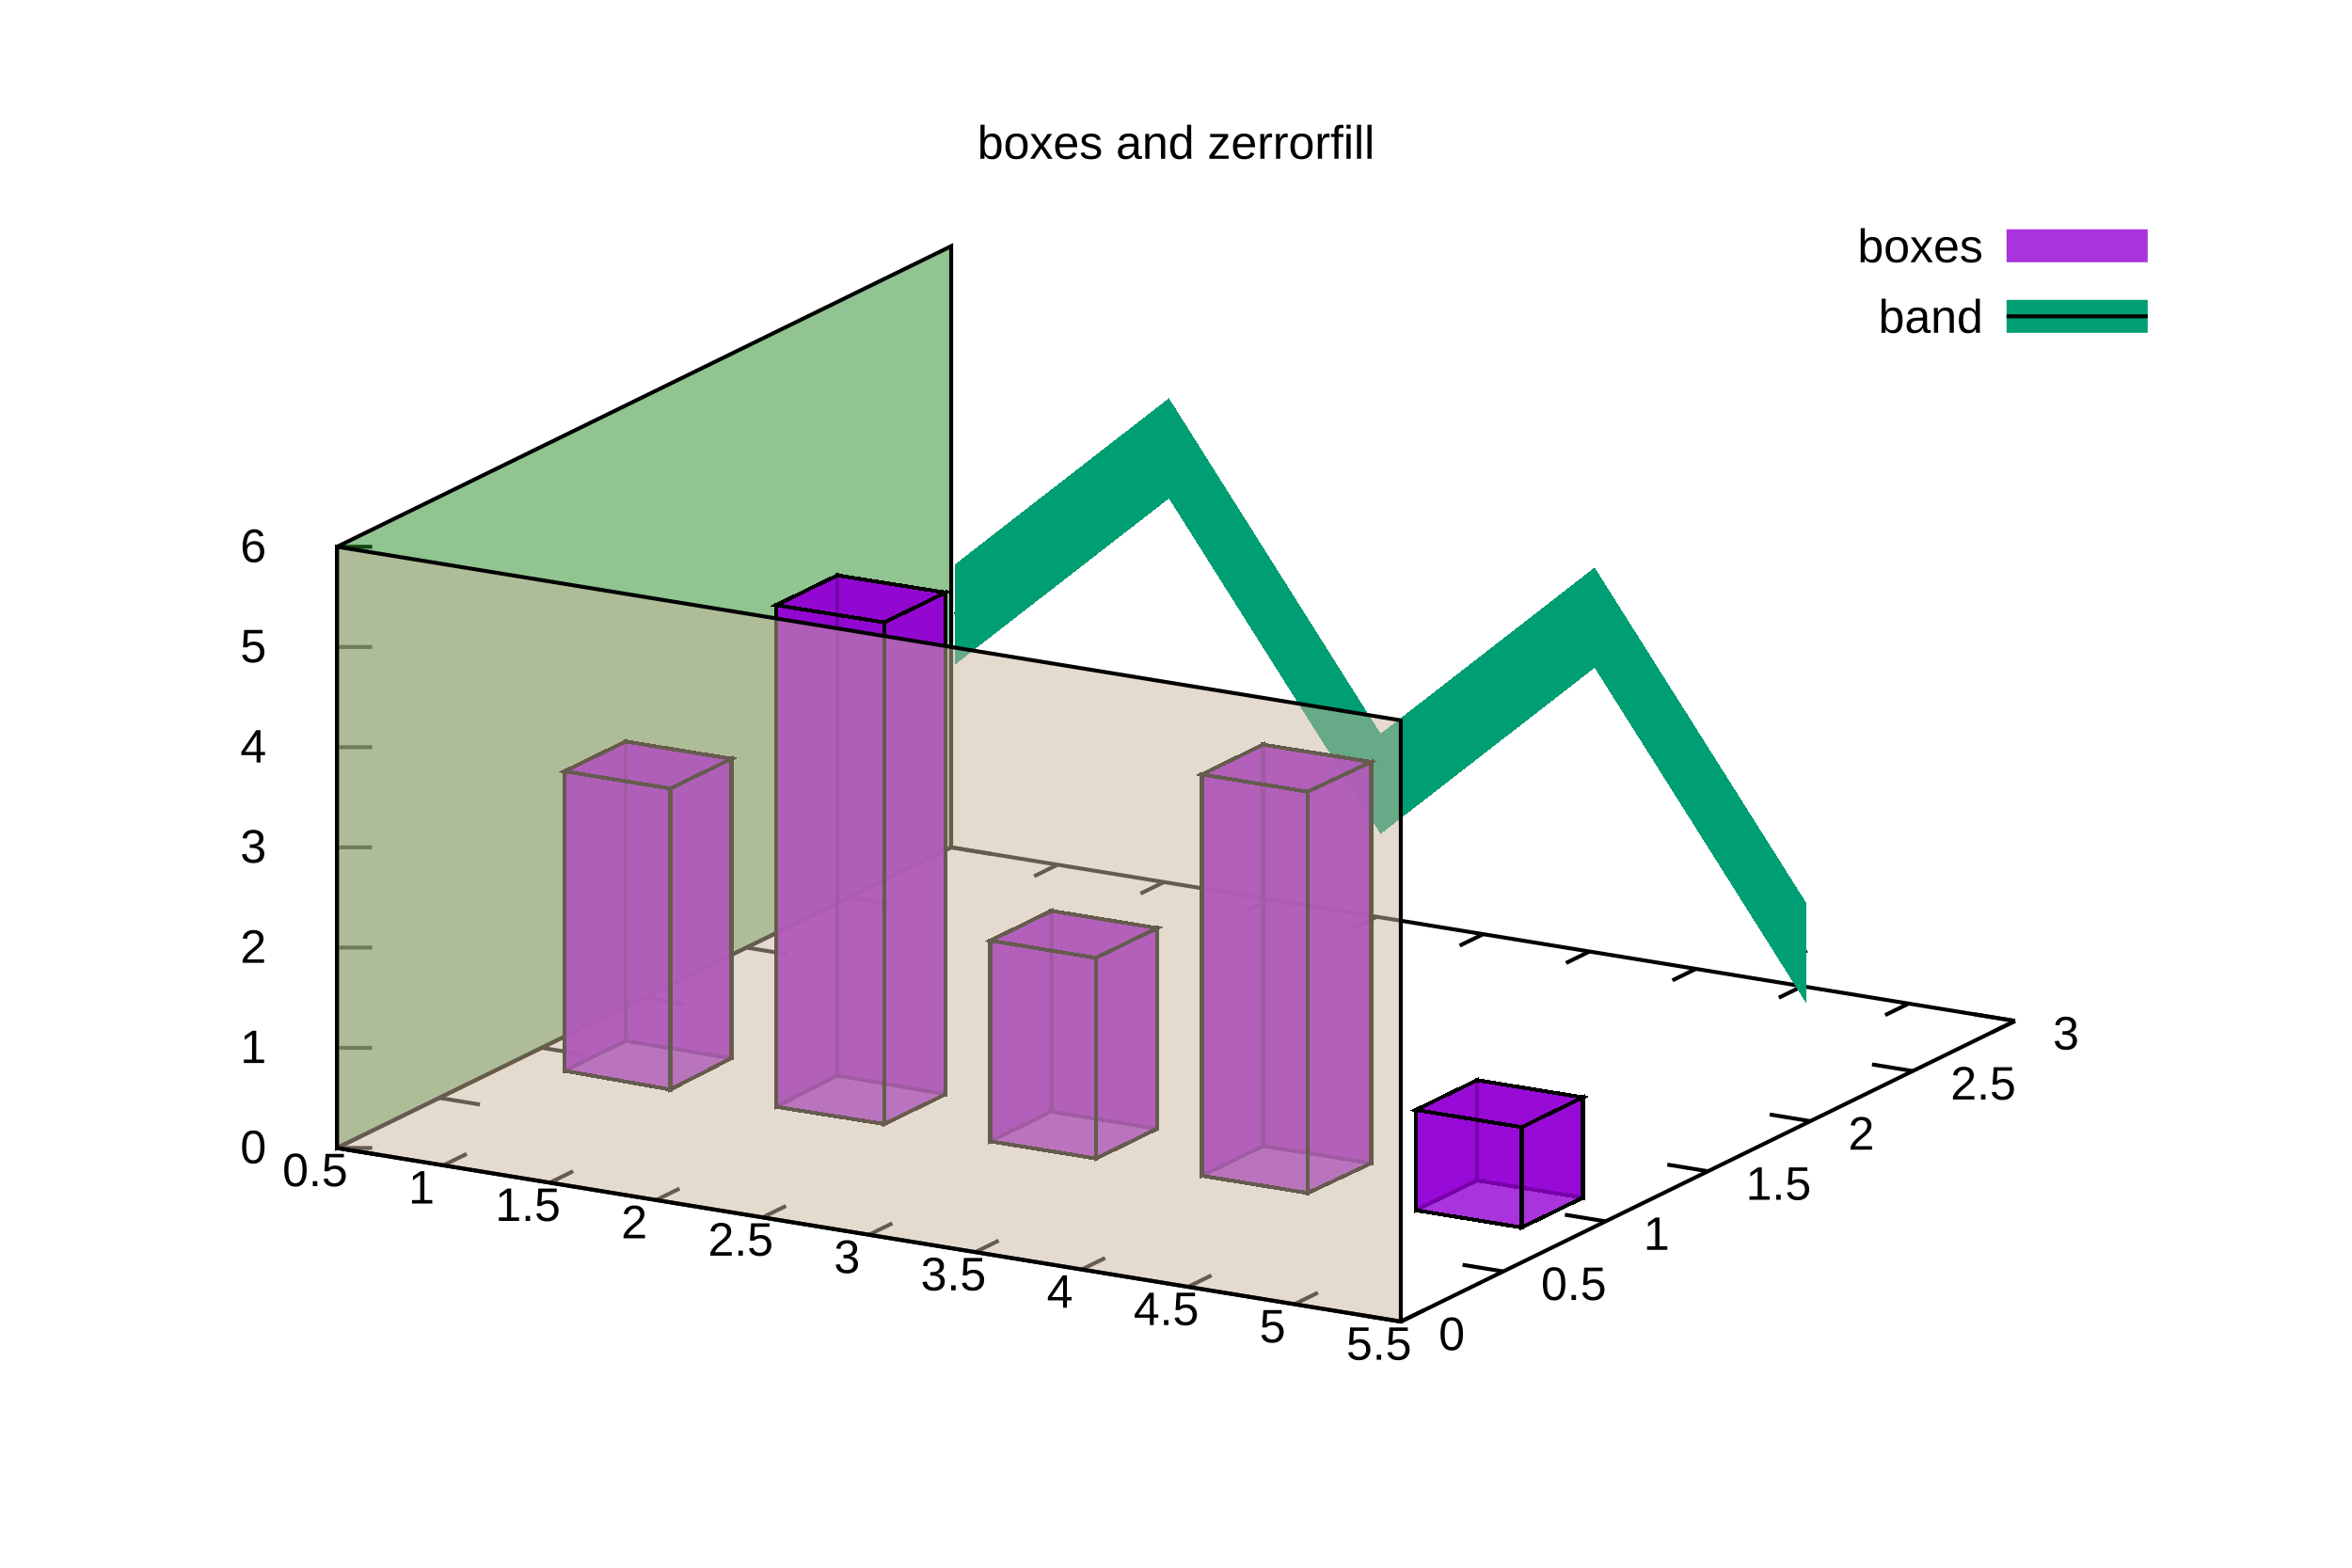
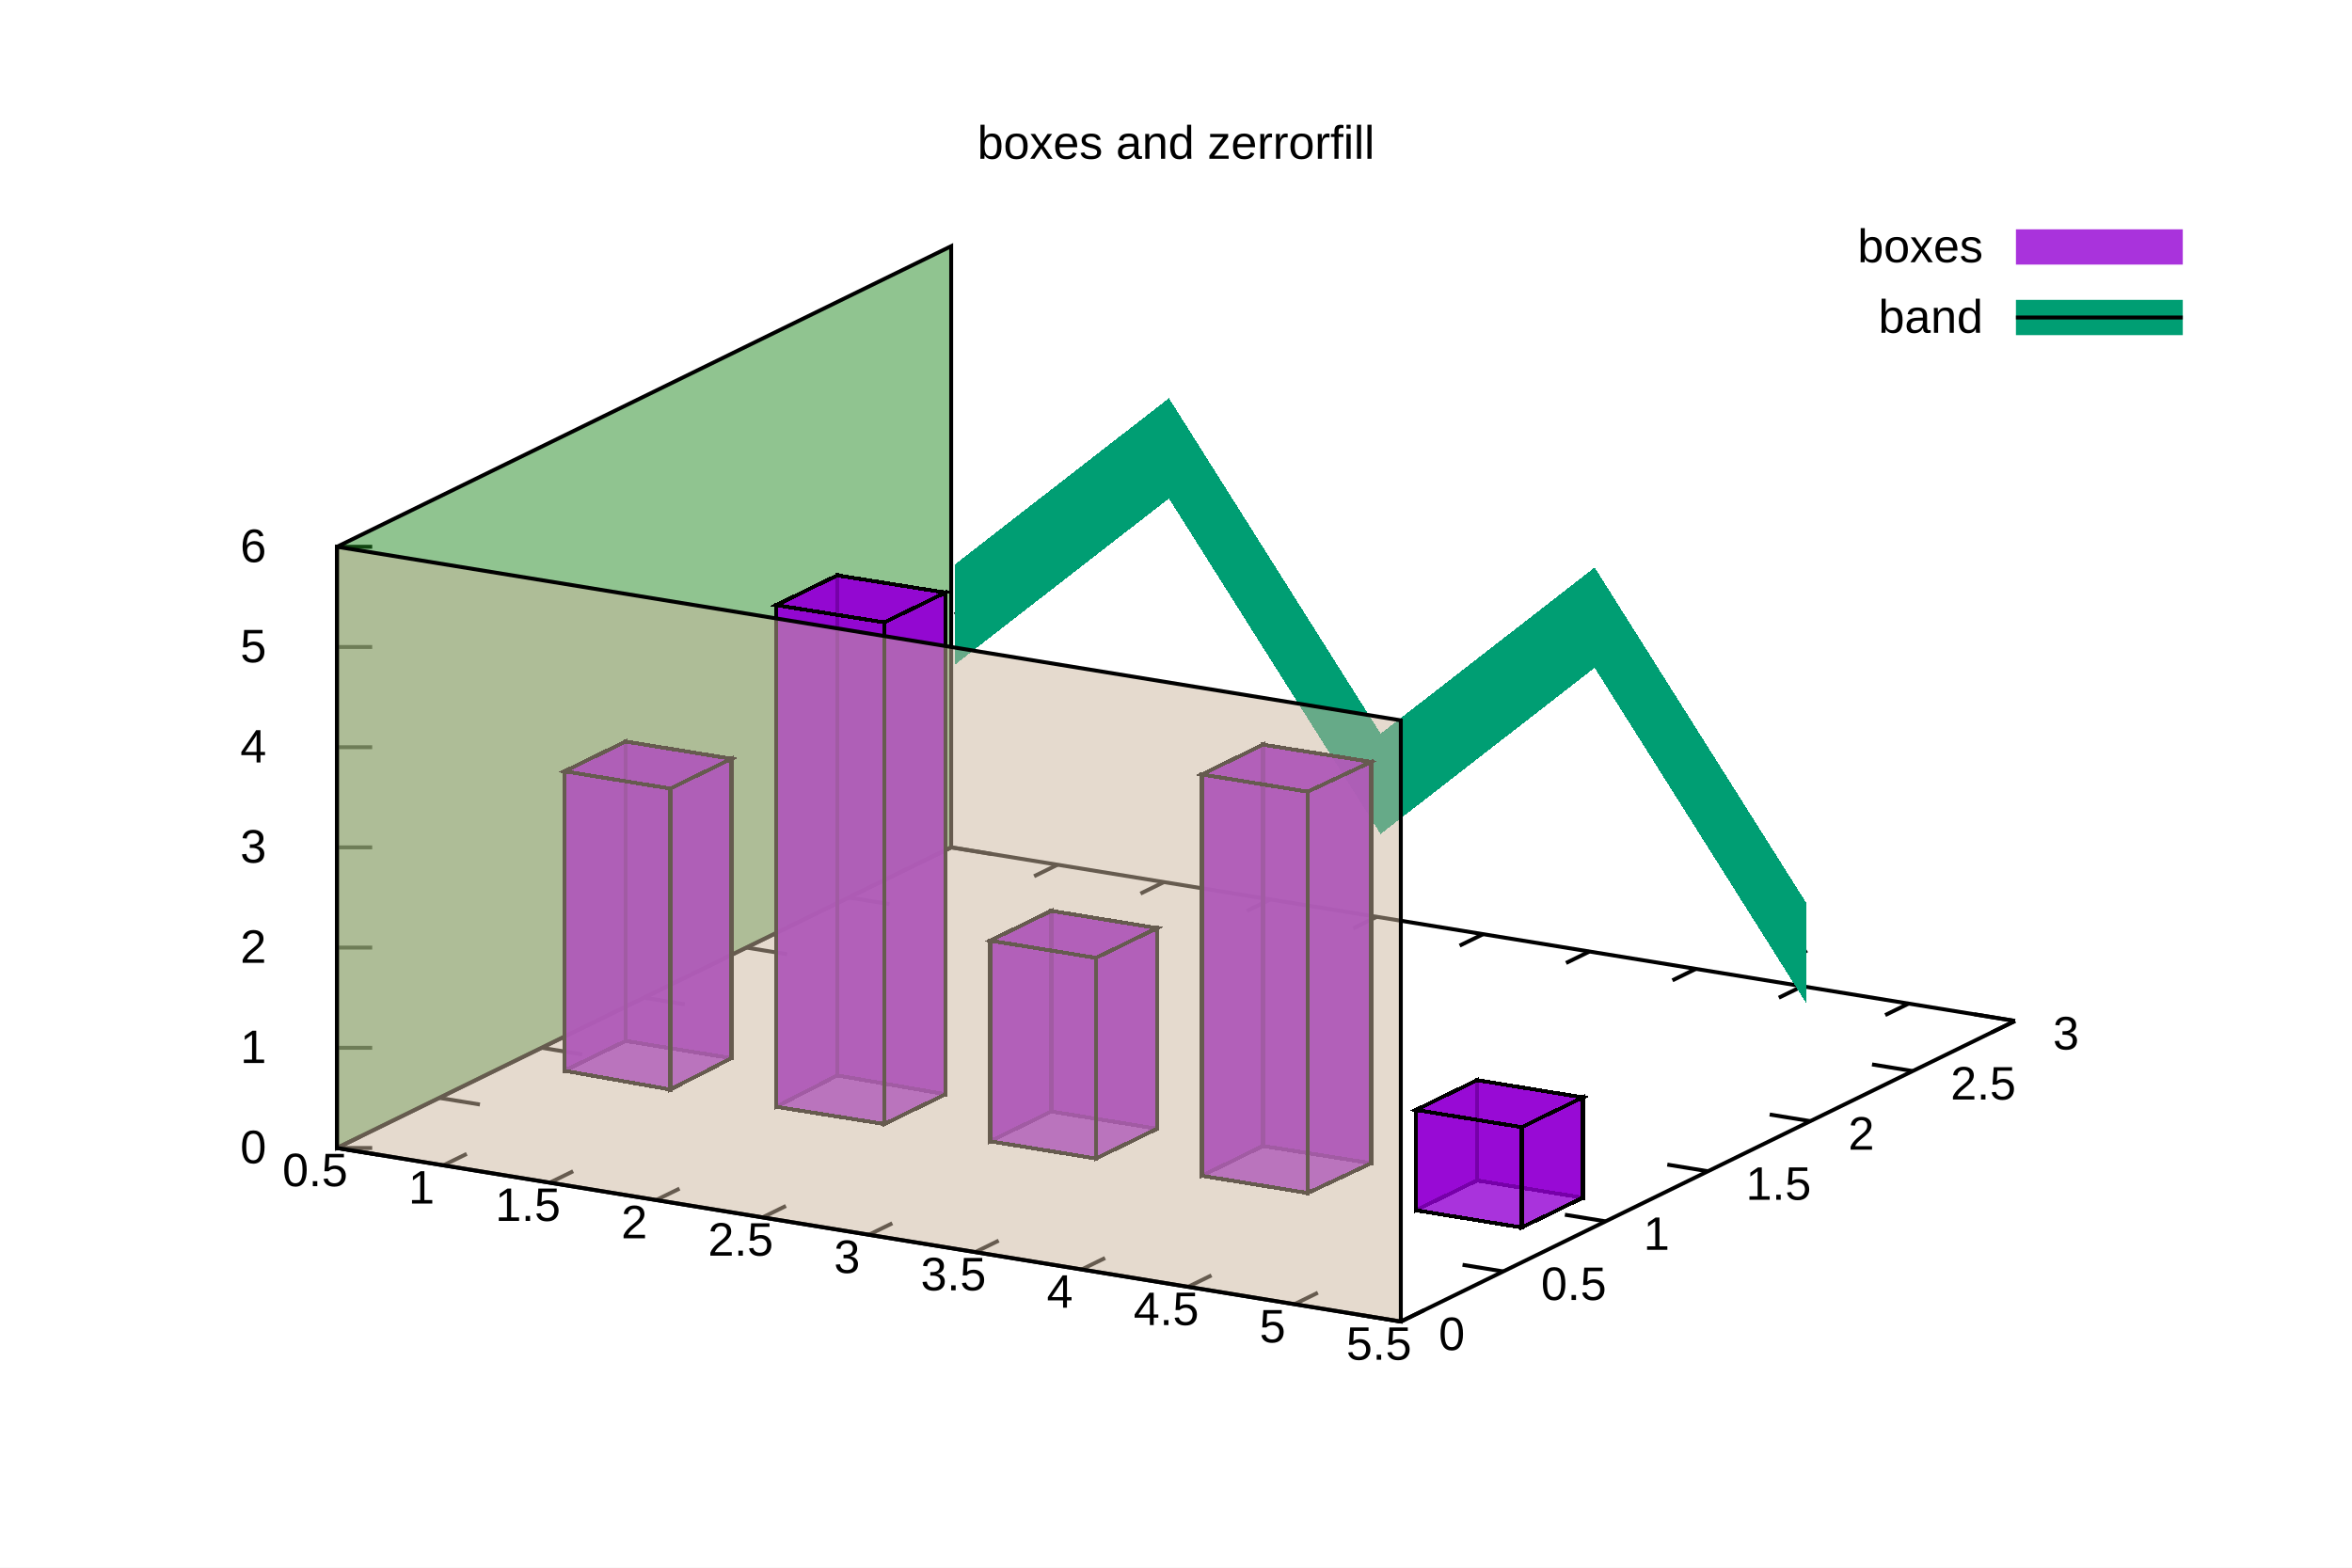
<svg xmlns="http://www.w3.org/2000/svg" width="600" height="400" viewBox="0 0 600 400" font-family="Arial,Helvetica,sans-serif" font-size="12">
  <rect x="0" y="0" width="600" height="400" fill="white" stroke="none" stroke-width="0" />
  <g class="fs-axes" data-area="0 600 0 400" data-x="0 6e2" data-y="-4e2 0" data-log="0 0" data-grid="0" data-font-size="12" data-3d="1">
    <g class="fs-border">
      <polyline fill="none" stroke="black" stroke-width="1" points="85.95,292.91 242.64,216.21" />
      <polyline fill="none" stroke="black" stroke-width="1" points="514.04,260.5 242.64,216.21" />
      <polyline fill="none" stroke="black" stroke-width="1" points="85.95,292.91 85.95,139.51" />
    </g>
    <g class="fs-xticks">
      <polyline fill="none" stroke="black" stroke-width="1" points="85.95,292.91 91.93,289.98" />
      <polyline fill="none" stroke="black" stroke-width="1" points="242.64,216.21 236.66,219.14" />
      <text x="80.38" y="302.66" text-anchor="middle">0.5</text>
      <polyline fill="none" stroke="black" stroke-width="1" points="113.09,297.34 119.07,294.41" />
      <polyline fill="none" stroke="black" stroke-width="1" points="269.78,220.64 263.8,223.57" />
      <text x="107.52" y="307.09" text-anchor="middle">1</text>
      <polyline fill="none" stroke="black" stroke-width="1" points="140.23,301.77 146.21,298.84" />
      <polyline fill="none" stroke="black" stroke-width="1" points="296.92,225.07 290.94,228" />
      <text x="134.66" y="311.52" text-anchor="middle">1.5</text>
      <polyline fill="none" stroke="black" stroke-width="1" points="167.37,306.2 173.35,303.27" />
      <polyline fill="none" stroke="black" stroke-width="1" points="324.06,229.5 318.08,232.43" />
      <text x="161.8" y="315.95" text-anchor="middle">2</text>
      <polyline fill="none" stroke="black" stroke-width="1" points="194.51,310.63 200.49,307.7" />
      <polyline fill="none" stroke="black" stroke-width="1" points="351.2,233.93 345.22,236.86" />
      <text x="188.94" y="320.38" text-anchor="middle">2.5</text>
      <polyline fill="none" stroke="black" stroke-width="1" points="221.65,315.05 227.63,312.12" />
      <polyline fill="none" stroke="black" stroke-width="1" points="378.34,238.35 372.36,241.28" />
      <text x="216.08" y="324.8" text-anchor="middle">3</text>
      <polyline fill="none" stroke="black" stroke-width="1" points="248.79,319.48 254.77,316.55" />
      <polyline fill="none" stroke="black" stroke-width="1" points="405.48,242.78 399.5,245.71" />
      <text x="243.22" y="329.23" text-anchor="middle">3.5</text>
      <polyline fill="none" stroke="black" stroke-width="1" points="275.93,323.91 281.91,320.98" />
      <polyline fill="none" stroke="black" stroke-width="1" points="432.62,247.21 426.64,250.14" />
      <text x="270.36" y="333.66" text-anchor="middle">4</text>
      <polyline fill="none" stroke="black" stroke-width="1" points="303.07,328.34 309.05,325.41" />
      <polyline fill="none" stroke="black" stroke-width="1" points="459.76,251.64 453.78,254.57" />
      <text x="297.5" y="338.09" text-anchor="middle">4.5</text>
      <polyline fill="none" stroke="black" stroke-width="1" points="330.21,332.77 336.19,329.84" />
      <polyline fill="none" stroke="black" stroke-width="1" points="486.9,256.07 480.92,259" />
      <text x="324.63" y="342.52" text-anchor="middle">5</text>
      <polyline fill="none" stroke="black" stroke-width="1" points="357.35,337.2 363.33,334.27" />
      <polyline fill="none" stroke="black" stroke-width="1" points="514.04,260.5 508.06,263.43" />
      <text x="351.77" y="346.95" text-anchor="middle">5.5</text>
    </g>
    <g class="fs-yticks">
      <polyline fill="none" stroke="black" stroke-width="1" points="357.35,337.2 346.98,335.5" />
      <polyline fill="none" stroke="black" stroke-width="1" points="85.95,292.91 96.31,294.6" />
      <text x="367.01" y="344.47">0</text>
      <polyline fill="none" stroke="black" stroke-width="1" points="383.47,324.41 373.1,322.72" />
      <polyline fill="none" stroke="black" stroke-width="1" points="112.06,280.13 122.43,281.82" />
      <text x="393.13" y="331.69">0.5</text>
      <polyline fill="none" stroke="black" stroke-width="1" points="409.58,311.63 399.21,309.94" />
      <polyline fill="none" stroke="black" stroke-width="1" points="138.18,267.35 148.54,269.04" />
      <text x="419.25" y="318.9">1</text>
      <polyline fill="none" stroke="black" stroke-width="1" points="435.7,298.85 425.33,297.15" />
      <polyline fill="none" stroke="black" stroke-width="1" points="164.29,254.56 174.66,256.25" />
      <text x="445.36" y="306.12">1.5</text>
      <polyline fill="none" stroke="black" stroke-width="1" points="461.81,286.06 451.45,284.37" />
      <polyline fill="none" stroke="black" stroke-width="1" points="190.41,241.78 200.78,243.47" />
      <text x="471.48" y="293.34">2</text>
      <polyline fill="none" stroke="black" stroke-width="1" points="487.93,273.28 477.56,271.59" />
      <polyline fill="none" stroke="black" stroke-width="1" points="216.52,229 226.89,230.69" />
      <text x="497.59" y="280.55">2.5</text>
      <polyline fill="none" stroke="black" stroke-width="1" points="514.04,260.5 503.68,258.8" />
      <polyline fill="none" stroke="black" stroke-width="1" points="242.64,216.21 253.01,217.91" />
      <text x="523.71" y="267.77">3</text>
    </g>
    <g class="fs-zticks">
      <polyline fill="none" stroke="black" stroke-width="1" points="85.95,292.91 94.95,292.91" />
      <text x="67.96" y="296.8" text-anchor="end">0</text>
      <polyline fill="none" stroke="black" stroke-width="1" points="85.95,267.35 94.95,267.35" />
      <text x="67.96" y="271.24" text-anchor="end">1</text>
      <polyline fill="none" stroke="black" stroke-width="1" points="85.95,241.78 94.95,241.78" />
      <text x="67.96" y="245.67" text-anchor="end">2</text>
      <polyline fill="none" stroke="black" stroke-width="1" points="85.95,216.21 94.95,216.21" />
      <text x="67.96" y="220.1" text-anchor="end">3</text>
      <polyline fill="none" stroke="black" stroke-width="1" points="85.95,190.65 94.95,190.65" />
      <text x="67.96" y="194.55" text-anchor="end">4</text>
      <polyline fill="none" stroke="black" stroke-width="1" points="85.95,165.08 94.95,165.08" />
      <text x="67.96" y="168.98" text-anchor="end">5</text>
      <polyline fill="none" stroke="black" stroke-width="1" points="85.95,139.51 94.95,139.51" />
      <text x="67.96" y="143.41" text-anchor="end">6</text>
    </g>
    <g class="fs-objects">
      <path fill="#228b22" fill-opacity="0.5" stroke="black" stroke-width="1" stroke-linejoin="miter" d="M85.96,292.9 242.65,216.2 242.65,62.81 85.96,139.51 85.96,292.9Z" />
    </g>
    <svg class="fs-plot" x="0" y="0" width="600" height="400" viewBox="0 0 1 1" preserveAspectRatio="none" overflow="hidden">
      <g class="fs-series" data-series="1">
</g>
      <g class="fs-series" data-series="2">
        <g class="fs-crisp" shape-rendering="crispEdges">
</g>
      </g>
      <g class="fs-series" data-series="3">
        <polyline fill="none" stroke="black" stroke-width="1" stroke-linejoin="round" vector-effect="non-scaling-stroke" points="0.406,0.392 0.497,0.286 0.587,0.5 0.678,0.394 0.768,0.608" />
      </g>
      <g class="fs-series" data-series="4">
        <g class="fs-crisp" shape-rendering="crispEdges">
          <path fill="#009e73" stroke="none" vector-effect="non-scaling-stroke" d="M0.406,0.424 0.406,0.36 0.497,0.254 0.497,0.318Z" />
          <path fill="#009e73" stroke="none" vector-effect="non-scaling-stroke" d="M0.497,0.318 0.497,0.254 0.587,0.468 0.587,0.532Z" />
        </g>
      </g>
      <g class="fs-series" data-series="5">
        <g class="fs-crisp" shape-rendering="crispEdges">
          <path fill="#9400d3" fill-opacity="0.8" stroke="black" stroke-width="1" stroke-linejoin="miter" vector-effect="non-scaling-stroke" d="M0.266,0.664 0.266,0.473 0.311,0.484 0.311,0.675Z" />
        </g>
      </g>
      <g class="fs-series" data-series="6">
        <g class="fs-crisp" shape-rendering="crispEdges">
          <path fill="#009e73" stroke="none" vector-effect="non-scaling-stroke" d="M0.587,0.532 0.587,0.468 0.678,0.362 0.678,0.426Z" />
        </g>
      </g>
      <g class="fs-series" data-series="7">
        <g class="fs-crisp" shape-rendering="crispEdges">
          <path fill="#9400d3" fill-opacity="0.8" stroke="black" stroke-width="1" stroke-linejoin="miter" vector-effect="non-scaling-stroke" d="M0.24,0.683 0.24,0.492 0.266,0.473 0.266,0.664Z" />
        </g>
      </g>
      <g class="fs-series" data-series="8">
        <g class="fs-crisp" shape-rendering="crispEdges">
          <path fill="#009e73" stroke="none" vector-effect="non-scaling-stroke" d="M0.678,0.426 0.678,0.362 0.768,0.576 0.768,0.64Z" />
        </g>
      </g>
      <g class="fs-series" data-series="9">
        <g class="fs-crisp" shape-rendering="crispEdges">
          <path fill="#9400d3" fill-opacity="0.8" stroke="black" stroke-width="1" stroke-linejoin="miter" vector-effect="non-scaling-stroke" d="M0.285,0.695 0.285,0.503 0.311,0.484 0.311,0.675Z" />
          <path fill="#9400d3" fill-opacity="0.8" stroke="black" stroke-width="1" stroke-linejoin="miter" vector-effect="non-scaling-stroke" d="M0.24,0.683 0.24,0.492 0.285,0.503 0.285,0.695Z" />
          <path fill="#9400d3" fill-opacity="0.8" stroke="black" stroke-width="1" stroke-linejoin="miter" vector-effect="non-scaling-stroke" d="M0.447,0.709 0.447,0.581 0.492,0.592 0.492,0.72Z" />
          <path fill="#9400d3" fill-opacity="0.8" stroke="black" stroke-width="1" stroke-linejoin="miter" vector-effect="non-scaling-stroke" d="M0.421,0.728 0.421,0.6 0.447,0.581 0.447,0.709Z" />
          <path fill="#9400d3" fill-opacity="0.8" stroke="black" stroke-width="1" stroke-linejoin="miter" vector-effect="non-scaling-stroke" d="M0.24,0.492 0.266,0.473 0.311,0.484 0.285,0.503Z" />
          <path fill="#9400d3" fill-opacity="0.8" stroke="black" stroke-width="1" stroke-linejoin="miter" vector-effect="non-scaling-stroke" d="M0.356,0.686 0.356,0.367 0.402,0.378 0.402,0.698Z" />
          <path fill="#9400d3" fill-opacity="0.8" stroke="black" stroke-width="1" stroke-linejoin="miter" vector-effect="non-scaling-stroke" d="M0.33,0.706 0.33,0.386 0.356,0.367 0.356,0.686Z" />
          <path fill="#9400d3" fill-opacity="0.8" stroke="black" stroke-width="1" stroke-linejoin="miter" vector-effect="non-scaling-stroke" d="M0.466,0.739 0.466,0.611 0.492,0.592 0.492,0.72Z" />
          <path fill="#9400d3" fill-opacity="0.8" stroke="black" stroke-width="1" stroke-linejoin="miter" vector-effect="non-scaling-stroke" d="M0.421,0.728 0.421,0.6 0.466,0.611 0.466,0.739Z" />
          <path fill="#9400d3" fill-opacity="0.8" stroke="black" stroke-width="1" stroke-linejoin="miter" vector-effect="non-scaling-stroke" d="M0.376,0.717 0.376,0.397 0.402,0.378 0.402,0.698Z" />
          <path fill="#9400d3" fill-opacity="0.8" stroke="black" stroke-width="1" stroke-linejoin="miter" vector-effect="non-scaling-stroke" d="M0.33,0.706 0.33,0.386 0.376,0.397 0.376,0.717Z" />
          <path fill="#9400d3" fill-opacity="0.8" stroke="black" stroke-width="1" stroke-linejoin="miter" vector-effect="non-scaling-stroke" d="M0.421,0.6 0.447,0.581 0.492,0.592 0.466,0.611Z" />
          <path fill="#9400d3" fill-opacity="0.8" stroke="black" stroke-width="1" stroke-linejoin="miter" vector-effect="non-scaling-stroke" d="M0.628,0.753 0.628,0.689 0.673,0.7 0.673,0.764Z" />
          <path fill="#9400d3" fill-opacity="0.8" stroke="black" stroke-width="1" stroke-linejoin="miter" vector-effect="non-scaling-stroke" d="M0.602,0.772 0.602,0.708 0.628,0.689 0.628,0.753Z" />
          <path fill="#9400d3" fill-opacity="0.8" stroke="black" stroke-width="1" stroke-linejoin="miter" vector-effect="non-scaling-stroke" d="M0.537,0.731 0.537,0.475 0.583,0.486 0.583,0.742Z" />
          <path fill="#9400d3" fill-opacity="0.8" stroke="black" stroke-width="1" stroke-linejoin="miter" vector-effect="non-scaling-stroke" d="M0.511,0.75 0.511,0.494 0.537,0.475 0.537,0.731Z" />
          <path fill="#9400d3" fill-opacity="0.8" stroke="black" stroke-width="1" stroke-linejoin="miter" vector-effect="non-scaling-stroke" d="M0.647,0.783 0.647,0.719 0.673,0.7 0.673,0.764Z" />
          <path fill="#9400d3" fill-opacity="0.8" stroke="black" stroke-width="1" stroke-linejoin="miter" vector-effect="non-scaling-stroke" d="M0.602,0.772 0.602,0.708 0.647,0.719 0.647,0.783Z" />
          <path fill="#9400d3" fill-opacity="0.8" stroke="black" stroke-width="1" stroke-linejoin="miter" vector-effect="non-scaling-stroke" d="M0.602,0.708 0.628,0.689 0.673,0.7 0.647,0.719Z" />
          <path fill="#9400d3" fill-opacity="0.8" stroke="black" stroke-width="1" stroke-linejoin="miter" vector-effect="non-scaling-stroke" d="M0.556,0.761 0.556,0.505 0.583,0.486 0.583,0.742Z" />
          <path fill="#9400d3" fill-opacity="0.8" stroke="black" stroke-width="1" stroke-linejoin="miter" vector-effect="non-scaling-stroke" d="M0.511,0.75 0.511,0.494 0.556,0.505 0.556,0.761Z" />
          <path fill="#9400d3" fill-opacity="0.8" stroke="black" stroke-width="1" stroke-linejoin="miter" vector-effect="non-scaling-stroke" d="M0.33,0.386 0.356,0.367 0.402,0.378 0.376,0.397Z" />
          <path fill="#9400d3" fill-opacity="0.8" stroke="black" stroke-width="1" stroke-linejoin="miter" vector-effect="non-scaling-stroke" d="M0.511,0.494 0.537,0.475 0.583,0.486 0.556,0.505Z" />
        </g>
      </g>
    </svg>
    <g class="fs-border">
      <polyline fill="none" stroke="black" stroke-width="1" points="514.04,260.5 357.35,337.2" />
      <polyline fill="none" stroke="black" stroke-width="1" points="85.95,292.91 357.35,337.2" />
    </g>
    <g class="fs-objects">
      <path fill="#cdb79e" fill-opacity="0.5" stroke="black" stroke-width="1" stroke-linejoin="miter" d="M85.96,292.9 85.96,139.51 357.35,183.8 357.35,337.19 85.96,292.9Z" />
    </g>
    <g class="fs-key-entry" data-series="1">
-       <path fill="#9400d3" fill-opacity="0.8" stroke="none" d="M511.88,66.91 547.88,66.91 547.88,58.51 511.88,58.51Z" />
+       <path fill="#9400d3" fill-opacity="0.8" stroke="none" d="M514.27,67.51 556.83,67.51 556.83,58.51 514.27,58.51Z" />
      <text x="505.88" y="66.91" text-anchor="end">boxes</text>
    </g>
    <g class="fs-key-entry" data-series="2">
-       <path fill="#009e73" stroke="none" d="M511.88,84.91 547.88,84.91 547.88,76.51 511.88,76.51Z" />
-       <polyline fill="none" stroke="black" stroke-width="1" points="511.88,80.71 547.88,80.71" />
+       <path fill="#009e73" stroke="none" d="M514.27,85.51 556.83,85.51 556.83,76.51 514.27,76.51Z" />
+       <polyline fill="none" stroke="black" stroke-width="1" points="514.27,81.01 556.83,81.01" />
      <text x="505.88" y="84.91" text-anchor="end">band</text>
    </g>
    <text x="300" y="40.52" text-anchor="middle">boxes and zerrorfill</text>
  </g>
</svg>
